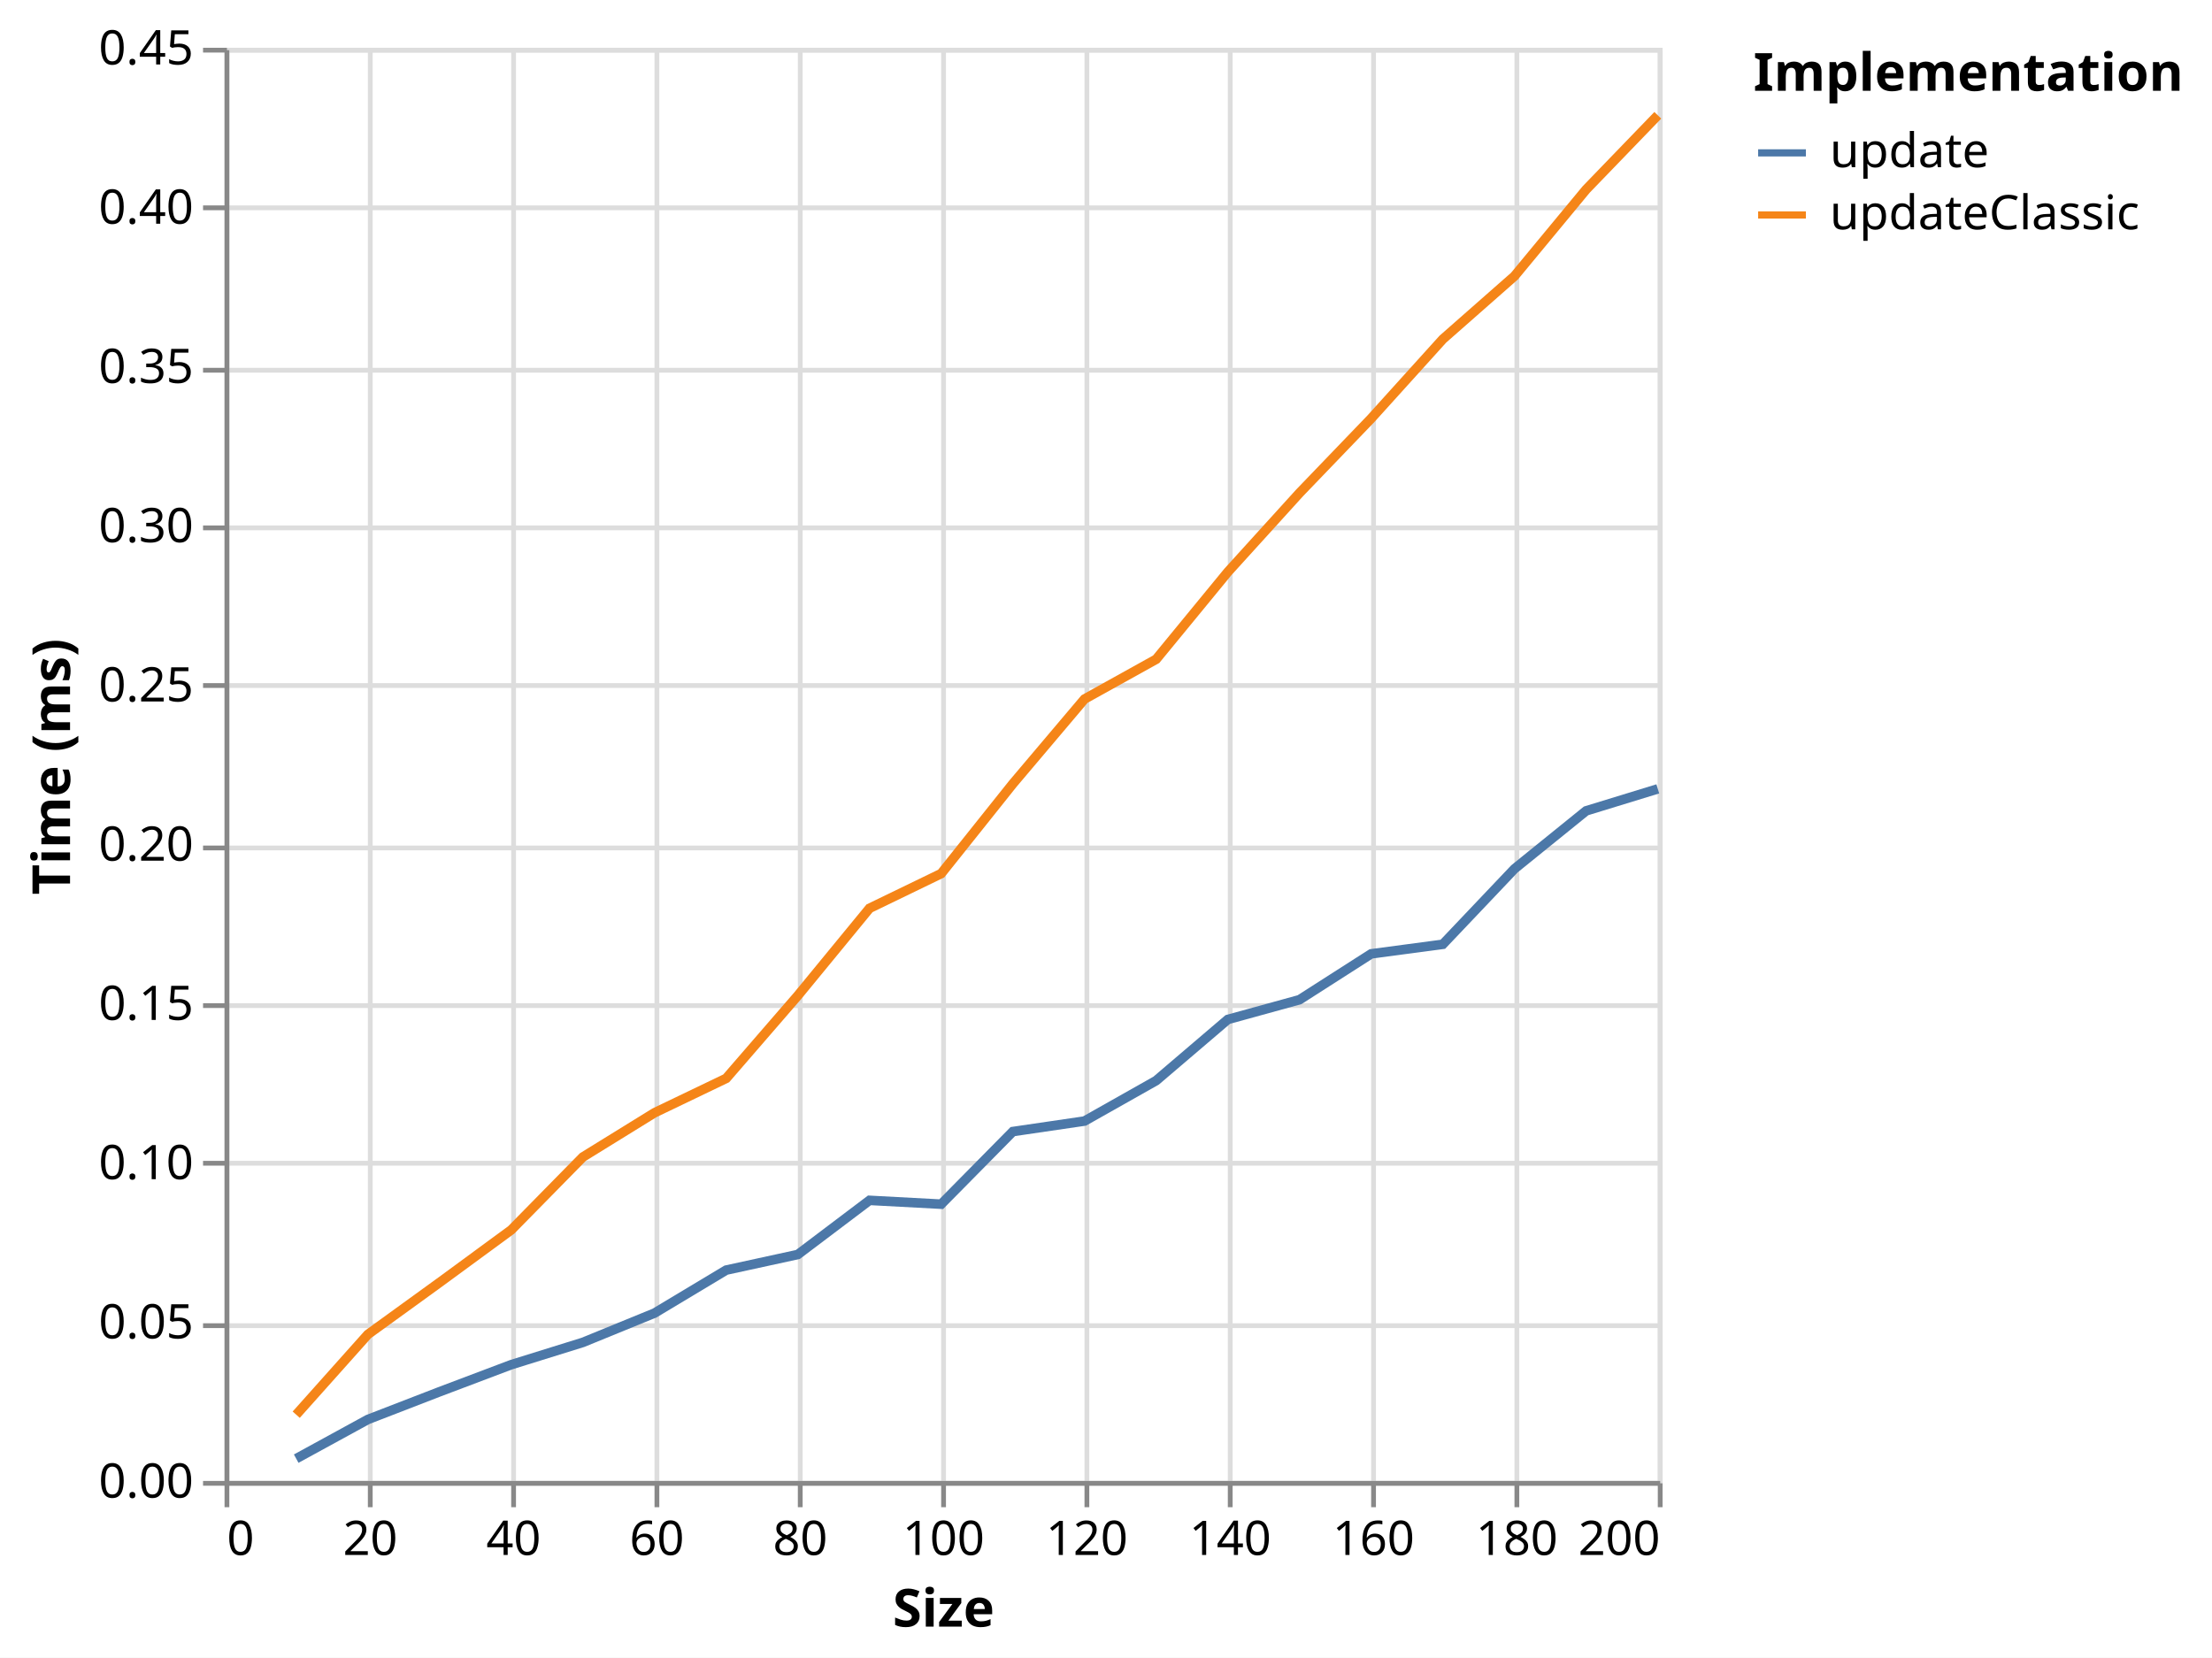
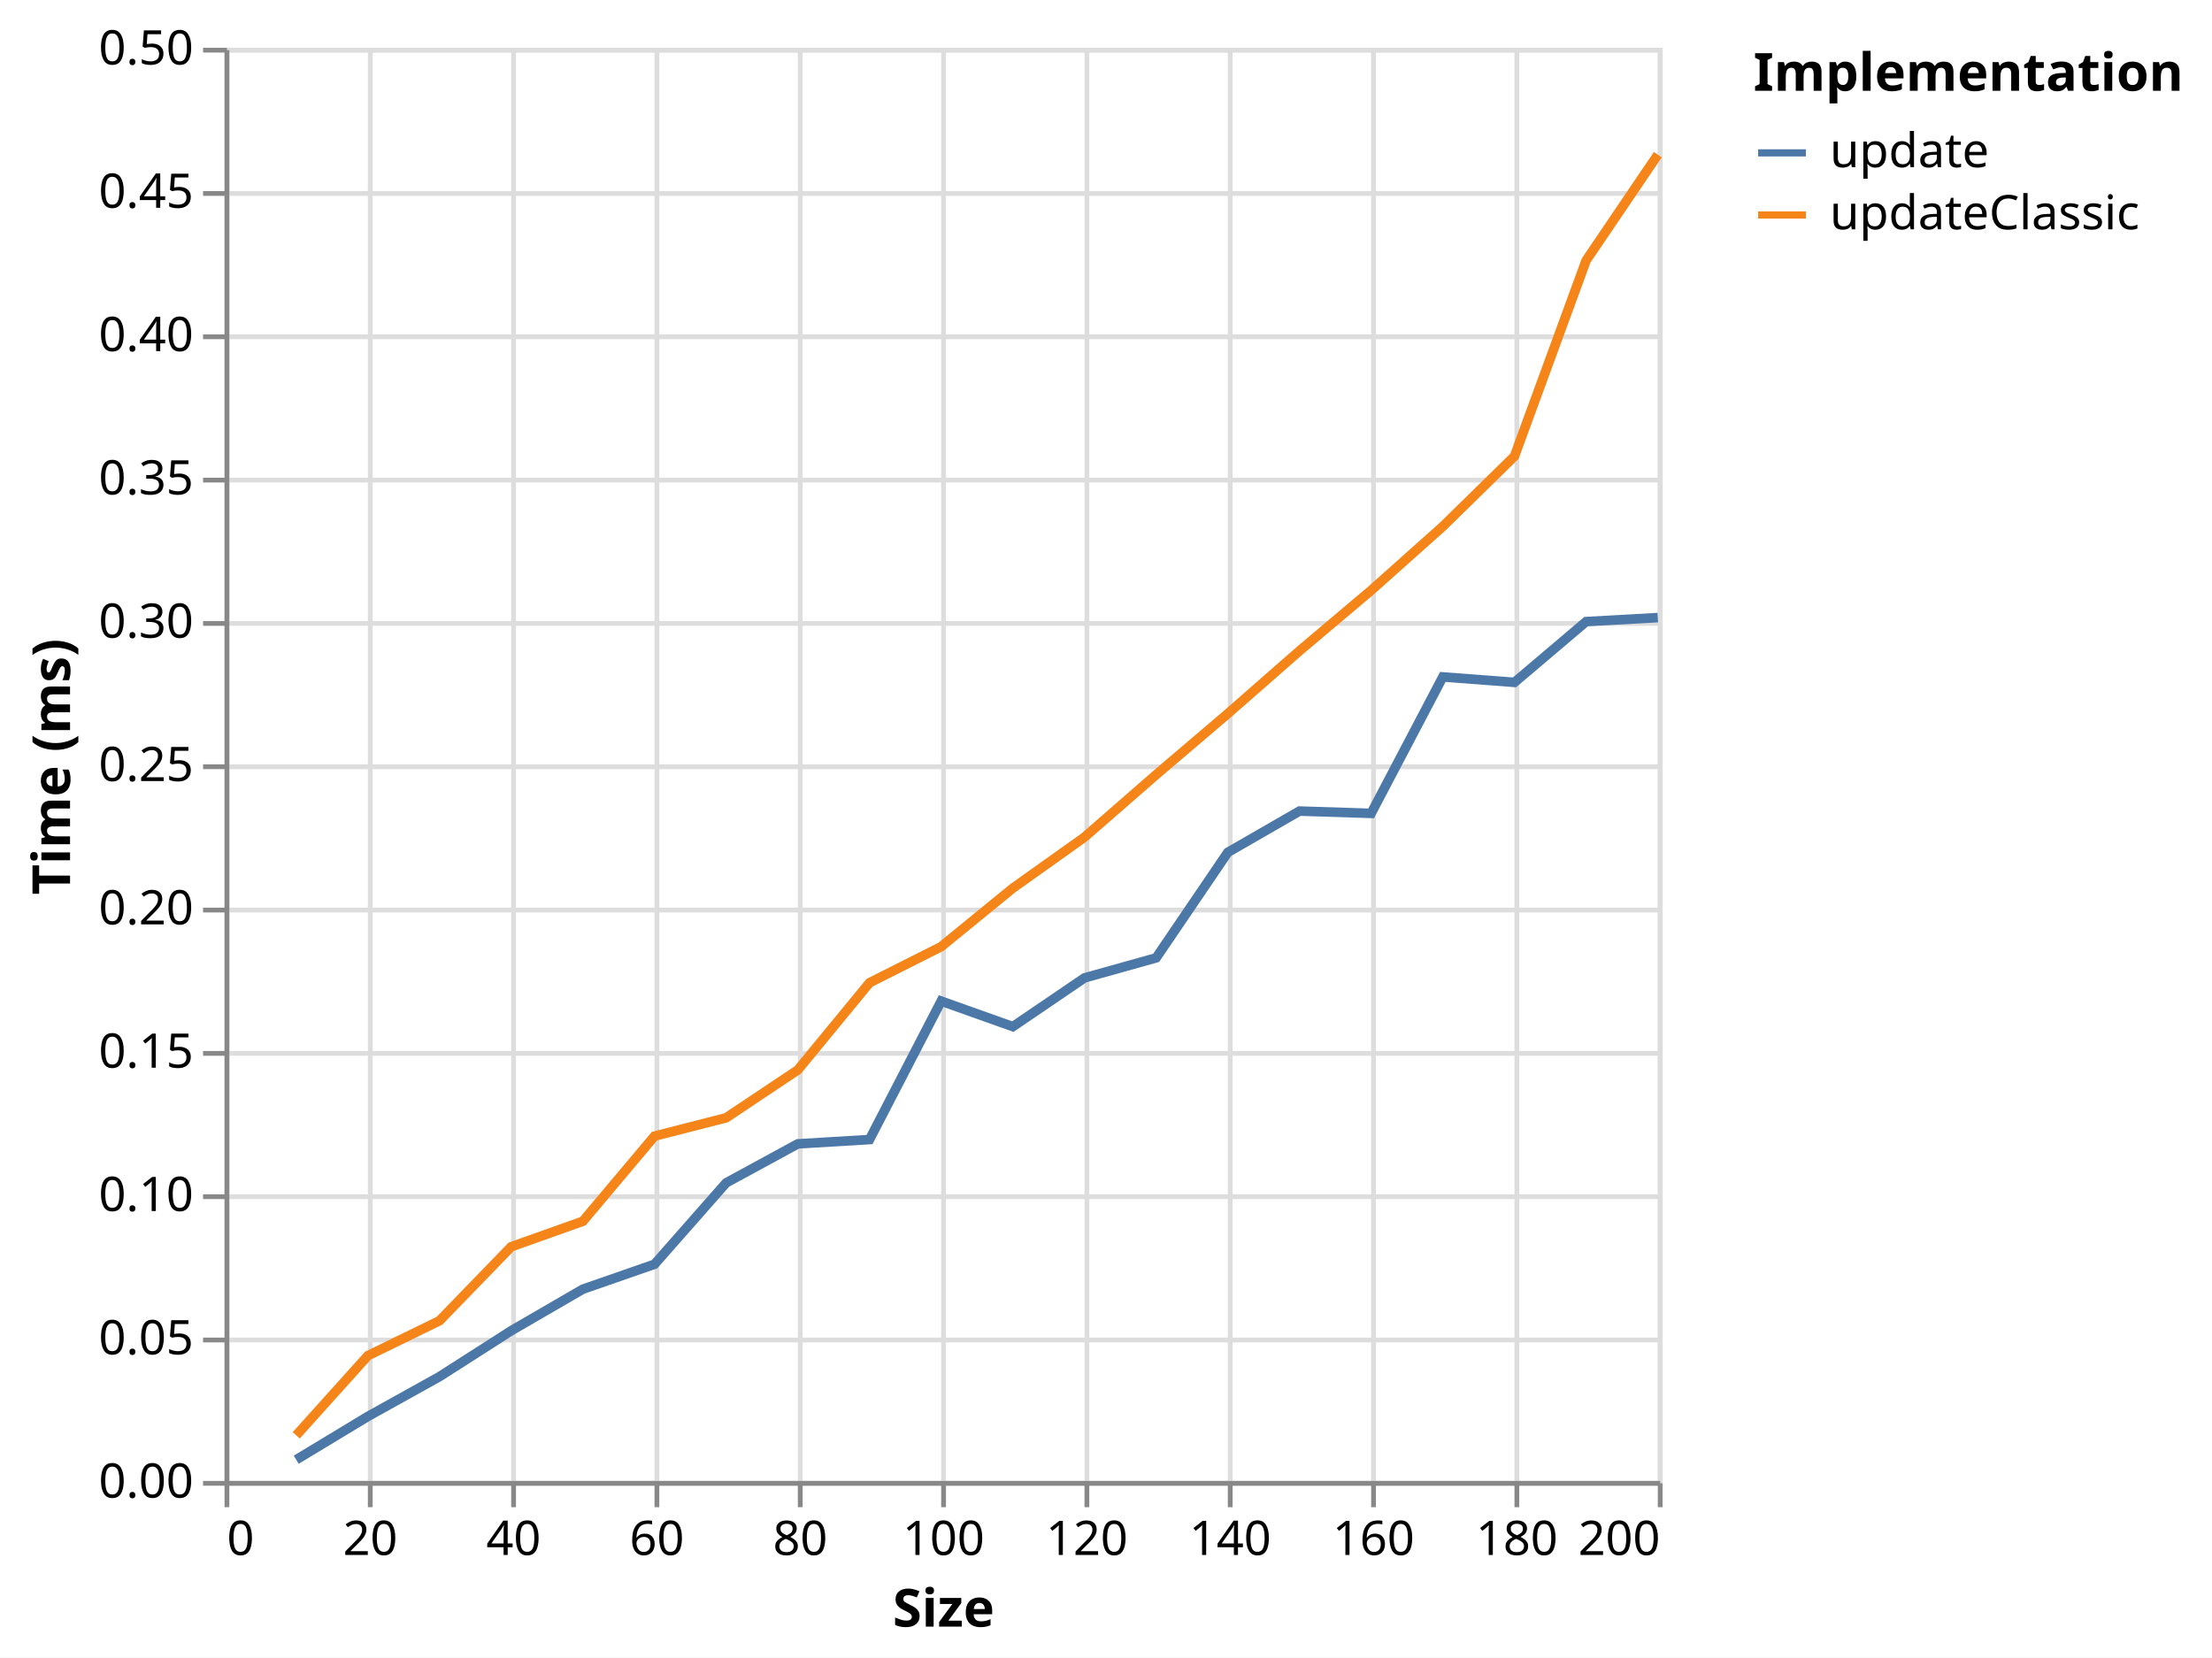
<svg xmlns="http://www.w3.org/2000/svg" version="1.1" class="marks" width="463" height="347" viewBox="0 0 463 347">
  <rect width="463" height="347" fill="white" />
  <g fill="none" stroke-miterlimit="10" transform="translate(47,10)">
    <g class="mark-group role-frame root" role="graphics-object" aria-roledescription="group mark container">
      <g transform="translate(0,0)">
        <path class="background" aria-hidden="true" d="M0.5,0.5h300v300h-300Z" stroke="#ddd" />
        <g>
          <g class="mark-group role-axis" aria-hidden="true">
            <g transform="translate(0.5,300.5)">
              <path class="background" aria-hidden="true" d="M0,0h0v0h0Z" pointer-events="none" />
              <g>
                <g class="mark-rule role-axis-grid" pointer-events="none">
                  <line transform="translate(0,-300)" x2="0" y2="300" stroke="#ddd" stroke-width="1" opacity="1" />
                  <line transform="translate(30,-300)" x2="0" y2="300" stroke="#ddd" stroke-width="1" opacity="1" />
                  <line transform="translate(60,-300)" x2="0" y2="300" stroke="#ddd" stroke-width="1" opacity="1" />
                  <line transform="translate(90,-300)" x2="0" y2="300" stroke="#ddd" stroke-width="1" opacity="1" />
                  <line transform="translate(120,-300)" x2="0" y2="300" stroke="#ddd" stroke-width="1" opacity="1" />
                  <line transform="translate(150,-300)" x2="0" y2="300" stroke="#ddd" stroke-width="1" opacity="1" />
                  <line transform="translate(180,-300)" x2="0" y2="300" stroke="#ddd" stroke-width="1" opacity="1" />
                  <line transform="translate(210,-300)" x2="0" y2="300" stroke="#ddd" stroke-width="1" opacity="1" />
                  <line transform="translate(240,-300)" x2="0" y2="300" stroke="#ddd" stroke-width="1" opacity="1" />
                  <line transform="translate(270,-300)" x2="0" y2="300" stroke="#ddd" stroke-width="1" opacity="1" />
                  <line transform="translate(300,-300)" x2="0" y2="300" stroke="#ddd" stroke-width="1" opacity="1" />
                </g>
              </g>
              <path class="foreground" aria-hidden="true" d="" pointer-events="none" display="none" />
            </g>
          </g>
          <g class="mark-group role-axis" aria-hidden="true">
            <g transform="translate(0.5,0.5)">
              <path class="background" aria-hidden="true" d="M0,0h0v0h0Z" pointer-events="none" />
              <g>
                <g class="mark-rule role-axis-grid" pointer-events="none">
                  <line transform="translate(0,300)" x2="300" y2="0" stroke="#ddd" stroke-width="1" opacity="1" />
-                   <line transform="translate(0,267)" x2="300" y2="0" stroke="#ddd" stroke-width="1" opacity="1" />
-                   <line transform="translate(0,233)" x2="300" y2="0" stroke="#ddd" stroke-width="1" opacity="1" />
-                   <line transform="translate(0,200)" x2="300" y2="0" stroke="#ddd" stroke-width="1" opacity="1" />
-                   <line transform="translate(0,167)" x2="300" y2="0" stroke="#ddd" stroke-width="1" opacity="1" />
-                   <line transform="translate(0,133)" x2="300" y2="0" stroke="#ddd" stroke-width="1" opacity="1" />
-                   <line transform="translate(0,100)" x2="300" y2="0" stroke="#ddd" stroke-width="1" opacity="1" />
-                   <line transform="translate(0,67)" x2="300" y2="0" stroke="#ddd" stroke-width="1" opacity="1" />
-                   <line transform="translate(0,33)" x2="300" y2="0" stroke="#ddd" stroke-width="1" opacity="1" />
+                   <line transform="translate(0,270)" x2="300" y2="0" stroke="#ddd" stroke-width="1" opacity="1" />
+                   <line transform="translate(0,240)" x2="300" y2="0" stroke="#ddd" stroke-width="1" opacity="1" />
+                   <line transform="translate(0,210)" x2="300" y2="0" stroke="#ddd" stroke-width="1" opacity="1" />
+                   <line transform="translate(0,180)" x2="300" y2="0" stroke="#ddd" stroke-width="1" opacity="1" />
+                   <line transform="translate(0,150)" x2="300" y2="0" stroke="#ddd" stroke-width="1" opacity="1" />
+                   <line transform="translate(0,120)" x2="300" y2="0" stroke="#ddd" stroke-width="1" opacity="1" />
+                   <line transform="translate(0,90)" x2="300" y2="0" stroke="#ddd" stroke-width="1" opacity="1" />
+                   <line transform="translate(0,60)" x2="300" y2="0" stroke="#ddd" stroke-width="1" opacity="1" />
+                   <line transform="translate(0,30)" x2="300" y2="0" stroke="#ddd" stroke-width="1" opacity="1" />
                  <line transform="translate(0,0)" x2="300" y2="0" stroke="#ddd" stroke-width="1" opacity="1" />
                </g>
              </g>
              <path class="foreground" aria-hidden="true" d="" pointer-events="none" display="none" />
            </g>
          </g>
          <g class="mark-group role-axis" role="graphics-symbol" aria-roledescription="axis" aria-label="X-axis titled 'Size' for a linear scale with values from 0 to 200">
            <g transform="translate(0.5,300.5)">
              <path class="background" aria-hidden="true" d="M0,0h0v0h0Z" pointer-events="none" />
              <g>
                <g class="mark-rule role-axis-tick" pointer-events="none">
                  <line transform="translate(0,0)" x2="0" y2="5" stroke="#888" stroke-width="1" opacity="1" />
                  <line transform="translate(30,0)" x2="0" y2="5" stroke="#888" stroke-width="1" opacity="1" />
                  <line transform="translate(60,0)" x2="0" y2="5" stroke="#888" stroke-width="1" opacity="1" />
                  <line transform="translate(90,0)" x2="0" y2="5" stroke="#888" stroke-width="1" opacity="1" />
                  <line transform="translate(120,0)" x2="0" y2="5" stroke="#888" stroke-width="1" opacity="1" />
                  <line transform="translate(150,0)" x2="0" y2="5" stroke="#888" stroke-width="1" opacity="1" />
                  <line transform="translate(180,0)" x2="0" y2="5" stroke="#888" stroke-width="1" opacity="1" />
                  <line transform="translate(210,0)" x2="0" y2="5" stroke="#888" stroke-width="1" opacity="1" />
                  <line transform="translate(240,0)" x2="0" y2="5" stroke="#888" stroke-width="1" opacity="1" />
                  <line transform="translate(270,0)" x2="0" y2="5" stroke="#888" stroke-width="1" opacity="1" />
                  <line transform="translate(300,0)" x2="0" y2="5" stroke="#888" stroke-width="1" opacity="1" />
                </g>
                <g class="mark-text role-axis-label" pointer-events="none">
                  <text text-anchor="start" transform="translate(0,15)" font-family="sans-serif" font-size="10px" fill="#000" opacity="1">0</text>
                  <text text-anchor="middle" transform="translate(30,15)" font-family="sans-serif" font-size="10px" fill="#000" opacity="1">20</text>
                  <text text-anchor="middle" transform="translate(60,15)" font-family="sans-serif" font-size="10px" fill="#000" opacity="1">40</text>
                  <text text-anchor="middle" transform="translate(90,15)" font-family="sans-serif" font-size="10px" fill="#000" opacity="1">60</text>
                  <text text-anchor="middle" transform="translate(120,15)" font-family="sans-serif" font-size="10px" fill="#000" opacity="1">80</text>
                  <text text-anchor="middle" transform="translate(150,15)" font-family="sans-serif" font-size="10px" fill="#000" opacity="1">100</text>
                  <text text-anchor="middle" transform="translate(180,15)" font-family="sans-serif" font-size="10px" fill="#000" opacity="1">120</text>
                  <text text-anchor="middle" transform="translate(210,15)" font-family="sans-serif" font-size="10px" fill="#000" opacity="1">140</text>
                  <text text-anchor="middle" transform="translate(240,15)" font-family="sans-serif" font-size="10px" fill="#000" opacity="1">160</text>
                  <text text-anchor="middle" transform="translate(270,15)" font-family="sans-serif" font-size="10px" fill="#000" opacity="1">180</text>
                  <text text-anchor="end" transform="translate(300,15)" font-family="sans-serif" font-size="10px" fill="#000" opacity="1">200</text>
                </g>
                <g class="mark-rule role-axis-domain" pointer-events="none">
                  <line transform="translate(0,0)" x2="300" y2="0" stroke="#888" stroke-width="1" opacity="1" />
                </g>
                <g class="mark-text role-axis-title" pointer-events="none">
                  <text text-anchor="middle" transform="translate(150,30)" font-family="sans-serif" font-size="11px" font-weight="bold" fill="#000" opacity="1">Size</text>
                </g>
              </g>
              <path class="foreground" aria-hidden="true" d="" pointer-events="none" display="none" />
            </g>
          </g>
          <g class="mark-group role-axis" role="graphics-symbol" aria-roledescription="axis" aria-label="Y-axis titled 'Time (ms)' for a linear scale with values from 0.0 to 0.5">
            <g transform="translate(0.5,0.5)">
              <path class="background" aria-hidden="true" d="M0,0h0v0h0Z" pointer-events="none" />
              <g>
                <g class="mark-rule role-axis-tick" pointer-events="none">
                  <line transform="translate(0,300)" x2="-5" y2="0" stroke="#888" stroke-width="1" opacity="1" />
-                   <line transform="translate(0,267)" x2="-5" y2="0" stroke="#888" stroke-width="1" opacity="1" />
-                   <line transform="translate(0,233)" x2="-5" y2="0" stroke="#888" stroke-width="1" opacity="1" />
-                   <line transform="translate(0,200)" x2="-5" y2="0" stroke="#888" stroke-width="1" opacity="1" />
-                   <line transform="translate(0,167)" x2="-5" y2="0" stroke="#888" stroke-width="1" opacity="1" />
-                   <line transform="translate(0,133)" x2="-5" y2="0" stroke="#888" stroke-width="1" opacity="1" />
-                   <line transform="translate(0,100)" x2="-5" y2="0" stroke="#888" stroke-width="1" opacity="1" />
-                   <line transform="translate(0,67)" x2="-5" y2="0" stroke="#888" stroke-width="1" opacity="1" />
-                   <line transform="translate(0,33)" x2="-5" y2="0" stroke="#888" stroke-width="1" opacity="1" />
+                   <line transform="translate(0,270)" x2="-5" y2="0" stroke="#888" stroke-width="1" opacity="1" />
+                   <line transform="translate(0,240)" x2="-5" y2="0" stroke="#888" stroke-width="1" opacity="1" />
+                   <line transform="translate(0,210)" x2="-5" y2="0" stroke="#888" stroke-width="1" opacity="1" />
+                   <line transform="translate(0,180)" x2="-5" y2="0" stroke="#888" stroke-width="1" opacity="1" />
+                   <line transform="translate(0,150)" x2="-5" y2="0" stroke="#888" stroke-width="1" opacity="1" />
+                   <line transform="translate(0,120)" x2="-5" y2="0" stroke="#888" stroke-width="1" opacity="1" />
+                   <line transform="translate(0,90)" x2="-5" y2="0" stroke="#888" stroke-width="1" opacity="1" />
+                   <line transform="translate(0,60)" x2="-5" y2="0" stroke="#888" stroke-width="1" opacity="1" />
+                   <line transform="translate(0,30)" x2="-5" y2="0" stroke="#888" stroke-width="1" opacity="1" />
                  <line transform="translate(0,0)" x2="-5" y2="0" stroke="#888" stroke-width="1" opacity="1" />
                </g>
                <g class="mark-text role-axis-label" pointer-events="none">
                  <text text-anchor="end" transform="translate(-7,303)" font-family="sans-serif" font-size="10px" fill="#000" opacity="1">0.00</text>
-                   <text text-anchor="end" transform="translate(-7,269.6667)" font-family="sans-serif" font-size="10px" fill="#000" opacity="1">0.05</text>
-                   <text text-anchor="end" transform="translate(-7,236.3333)" font-family="sans-serif" font-size="10px" fill="#000" opacity="1">0.10</text>
-                   <text text-anchor="end" transform="translate(-7,203)" font-family="sans-serif" font-size="10px" fill="#000" opacity="1">0.15</text>
-                   <text text-anchor="end" transform="translate(-7,169.6667)" font-family="sans-serif" font-size="10px" fill="#000" opacity="1">0.20</text>
-                   <text text-anchor="end" transform="translate(-7,136.3333)" font-family="sans-serif" font-size="10px" fill="#000" opacity="1">0.25</text>
-                   <text text-anchor="end" transform="translate(-7,103)" font-family="sans-serif" font-size="10px" fill="#000" opacity="1">0.30</text>
-                   <text text-anchor="end" transform="translate(-7,69.66667)" font-family="sans-serif" font-size="10px" fill="#000" opacity="1">0.35</text>
-                   <text text-anchor="end" transform="translate(-7,36.33333)" font-family="sans-serif" font-size="10px" fill="#000" opacity="1">0.40</text>
-                   <text text-anchor="end" transform="translate(-7,3)" font-family="sans-serif" font-size="10px" fill="#000" opacity="1">0.45</text>
+                   <text text-anchor="end" transform="translate(-7,273)" font-family="sans-serif" font-size="10px" fill="#000" opacity="1">0.05</text>
+                   <text text-anchor="end" transform="translate(-7,243)" font-family="sans-serif" font-size="10px" fill="#000" opacity="1">0.10</text>
+                   <text text-anchor="end" transform="translate(-7,213)" font-family="sans-serif" font-size="10px" fill="#000" opacity="1">0.15</text>
+                   <text text-anchor="end" transform="translate(-7,183)" font-family="sans-serif" font-size="10px" fill="#000" opacity="1">0.20</text>
+                   <text text-anchor="end" transform="translate(-7,153)" font-family="sans-serif" font-size="10px" fill="#000" opacity="1">0.25</text>
+                   <text text-anchor="end" transform="translate(-7,123)" font-family="sans-serif" font-size="10px" fill="#000" opacity="1">0.30</text>
+                   <text text-anchor="end" transform="translate(-7,93)" font-family="sans-serif" font-size="10px" fill="#000" opacity="1">0.35</text>
+                   <text text-anchor="end" transform="translate(-7,63)" font-family="sans-serif" font-size="10px" fill="#000" opacity="1">0.40</text>
+                   <text text-anchor="end" transform="translate(-7,33)" font-family="sans-serif" font-size="10px" fill="#000" opacity="1">0.45</text>
+                   <text text-anchor="end" transform="translate(-7,3)" font-family="sans-serif" font-size="10px" fill="#000" opacity="1">0.50</text>
                </g>
                <g class="mark-rule role-axis-domain" pointer-events="none">
                  <line transform="translate(0,300)" x2="0" y2="-300" stroke="#888" stroke-width="1" opacity="1" />
                </g>
                <g class="mark-text role-axis-title" pointer-events="none">
                  <text text-anchor="middle" transform="translate(-30.83887,150) rotate(-90) translate(0,-2)" font-family="sans-serif" font-size="11px" font-weight="bold" fill="#000" opacity="1">Time (ms)</text>
                </g>
              </g>
              <path class="foreground" aria-hidden="true" d="" pointer-events="none" display="none" />
            </g>
          </g>
          <g class="mark-group role-scope pathgroup" role="graphics-object" aria-roledescription="group mark container">
            <g transform="translate(0,0)">
              <path class="background" aria-hidden="true" d="M0,0h300v300h-300Z" />
              <g>
                <g class="mark-line role-mark marks" role="graphics-object" aria-roledescription="line mark container">
-                   <path aria-label="Size: 10; Time (ms): 0.0208; series: updateClassic" role="graphics-symbol" aria-roledescription="line mark" d="M15,286.133L30,269.333L45,258.467L60,247.467L75,232.2L90,222.933L105,215.733L120,198.4L135,180.133L150,172.867L165,154.067L180,136.333L195,128L210,109.733L225,93.2L240,77.6L255,61L270,47.8L285,29.667L300,14.133" stroke="#f58518" stroke-width="2" />
+                   <path aria-label="Size: 10; Time (ms): 0.0159; series: updateClassic" role="graphics-symbol" aria-roledescription="line mark" d="M15,290.46L30,273.78L45,266.46L60,250.98L75,245.64L90,227.82L105,223.98L120,213.96L135,195.72L150,188.16L165,175.92L180,165.24L195,152.16L210,139.38L225,126.24L240,113.58L255,100.2L270,85.5L285,44.52L300,22.38" stroke="#f58518" stroke-width="2" />
                </g>
              </g>
              <path class="foreground" aria-hidden="true" d="" display="none" />
            </g>
            <g transform="translate(0,0)">
              <path class="background" aria-hidden="true" d="M0,0h300v300h-300Z" />
              <g>
                <g class="mark-line role-mark marks" role="graphics-object" aria-roledescription="line mark container">
-                   <path aria-label="Size: 10; Time (ms): 0.007; series: update" role="graphics-symbol" aria-roledescription="line mark" d="M15,295.333L30,287.133L45,281.333L60,275.667L75,271L90,264.867L105,255.867L120,252.6L135,241.267L150,242.067L165,226.867L180,224.667L195,216.2L210,203.4L225,199.267L240,189.667L255,187.667L270,171.867L285,159.733L300,155.133" stroke="#4c78a8" stroke-width="2" />
+                   <path aria-label="Size: 10; Time (ms): 0.0074; series: update" role="graphics-symbol" aria-roledescription="line mark" d="M15,295.56L30,286.5L45,278.16L60,268.56L75,259.86L90,254.64L105,237.6L120,229.44L135,228.54L150,199.56L165,204.9L180,194.7L195,190.5L210,168.42L225,159.78L240,160.26L255,131.7L270,132.84L285,120.12L300,119.28" stroke="#4c78a8" stroke-width="2" />
                </g>
              </g>
              <path class="foreground" aria-hidden="true" d="" display="none" />
            </g>
          </g>
          <g class="mark-group role-legend" role="graphics-symbol" aria-roledescription="legend" aria-label="Symbol legend titled 'Implementation' for stroke color with 2 values: update, updateClassic">
            <g transform="translate(320,0)">
              <path class="background" aria-hidden="true" d="M0,0h91v40h-91Z" pointer-events="none" />
              <g>
                <g class="mark-group role-legend-entry">
                  <g transform="translate(0,16)">
                    <path class="background" aria-hidden="true" d="M0,0h0v0h0Z" pointer-events="none" />
                    <g>
                      <g class="mark-group role-scope" role="graphics-object" aria-roledescription="group mark container">
                        <g transform="translate(0,0)">
                          <path class="background" aria-hidden="true" d="M0,0h80.812v11h-80.812Z" pointer-events="none" opacity="1" />
                          <g>
                            <g class="mark-symbol role-legend-symbol" pointer-events="none">
                              <path transform="translate(6,6)" d="M-5,0L5,0" stroke="#4c78a8" stroke-width="1.5" opacity="1" />
                            </g>
                            <g class="mark-text role-legend-label" pointer-events="none">
                              <text text-anchor="start" transform="translate(16,9)" font-family="sans-serif" font-size="10px" fill="#000" opacity="1">update</text>
                            </g>
                          </g>
                          <path class="foreground" aria-hidden="true" d="" pointer-events="none" display="none" />
                        </g>
                        <g transform="translate(0,13)">
                          <path class="background" aria-hidden="true" d="M0,0h80.812v11h-80.812Z" pointer-events="none" opacity="1" />
                          <g>
                            <g class="mark-symbol role-legend-symbol" pointer-events="none">
                              <path transform="translate(6,6)" d="M-5,0L5,0" stroke="#f58518" stroke-width="1.5" opacity="1" />
                            </g>
                            <g class="mark-text role-legend-label" pointer-events="none">
                              <text text-anchor="start" transform="translate(16,9)" font-family="sans-serif" font-size="10px" fill="#000" opacity="1">updateClassic</text>
                            </g>
                          </g>
                          <path class="foreground" aria-hidden="true" d="" pointer-events="none" display="none" />
                        </g>
                      </g>
                    </g>
                    <path class="foreground" aria-hidden="true" d="" pointer-events="none" display="none" />
                  </g>
                </g>
                <g class="mark-text role-legend-title" pointer-events="none">
                  <text text-anchor="start" transform="translate(0,9)" font-family="sans-serif" font-size="11px" font-weight="bold" fill="#000" opacity="1">Implementation</text>
                </g>
              </g>
              <path class="foreground" aria-hidden="true" d="" pointer-events="none" display="none" />
            </g>
          </g>
        </g>
        <path class="foreground" aria-hidden="true" d="" display="none" />
      </g>
    </g>
  </g>
</svg>
